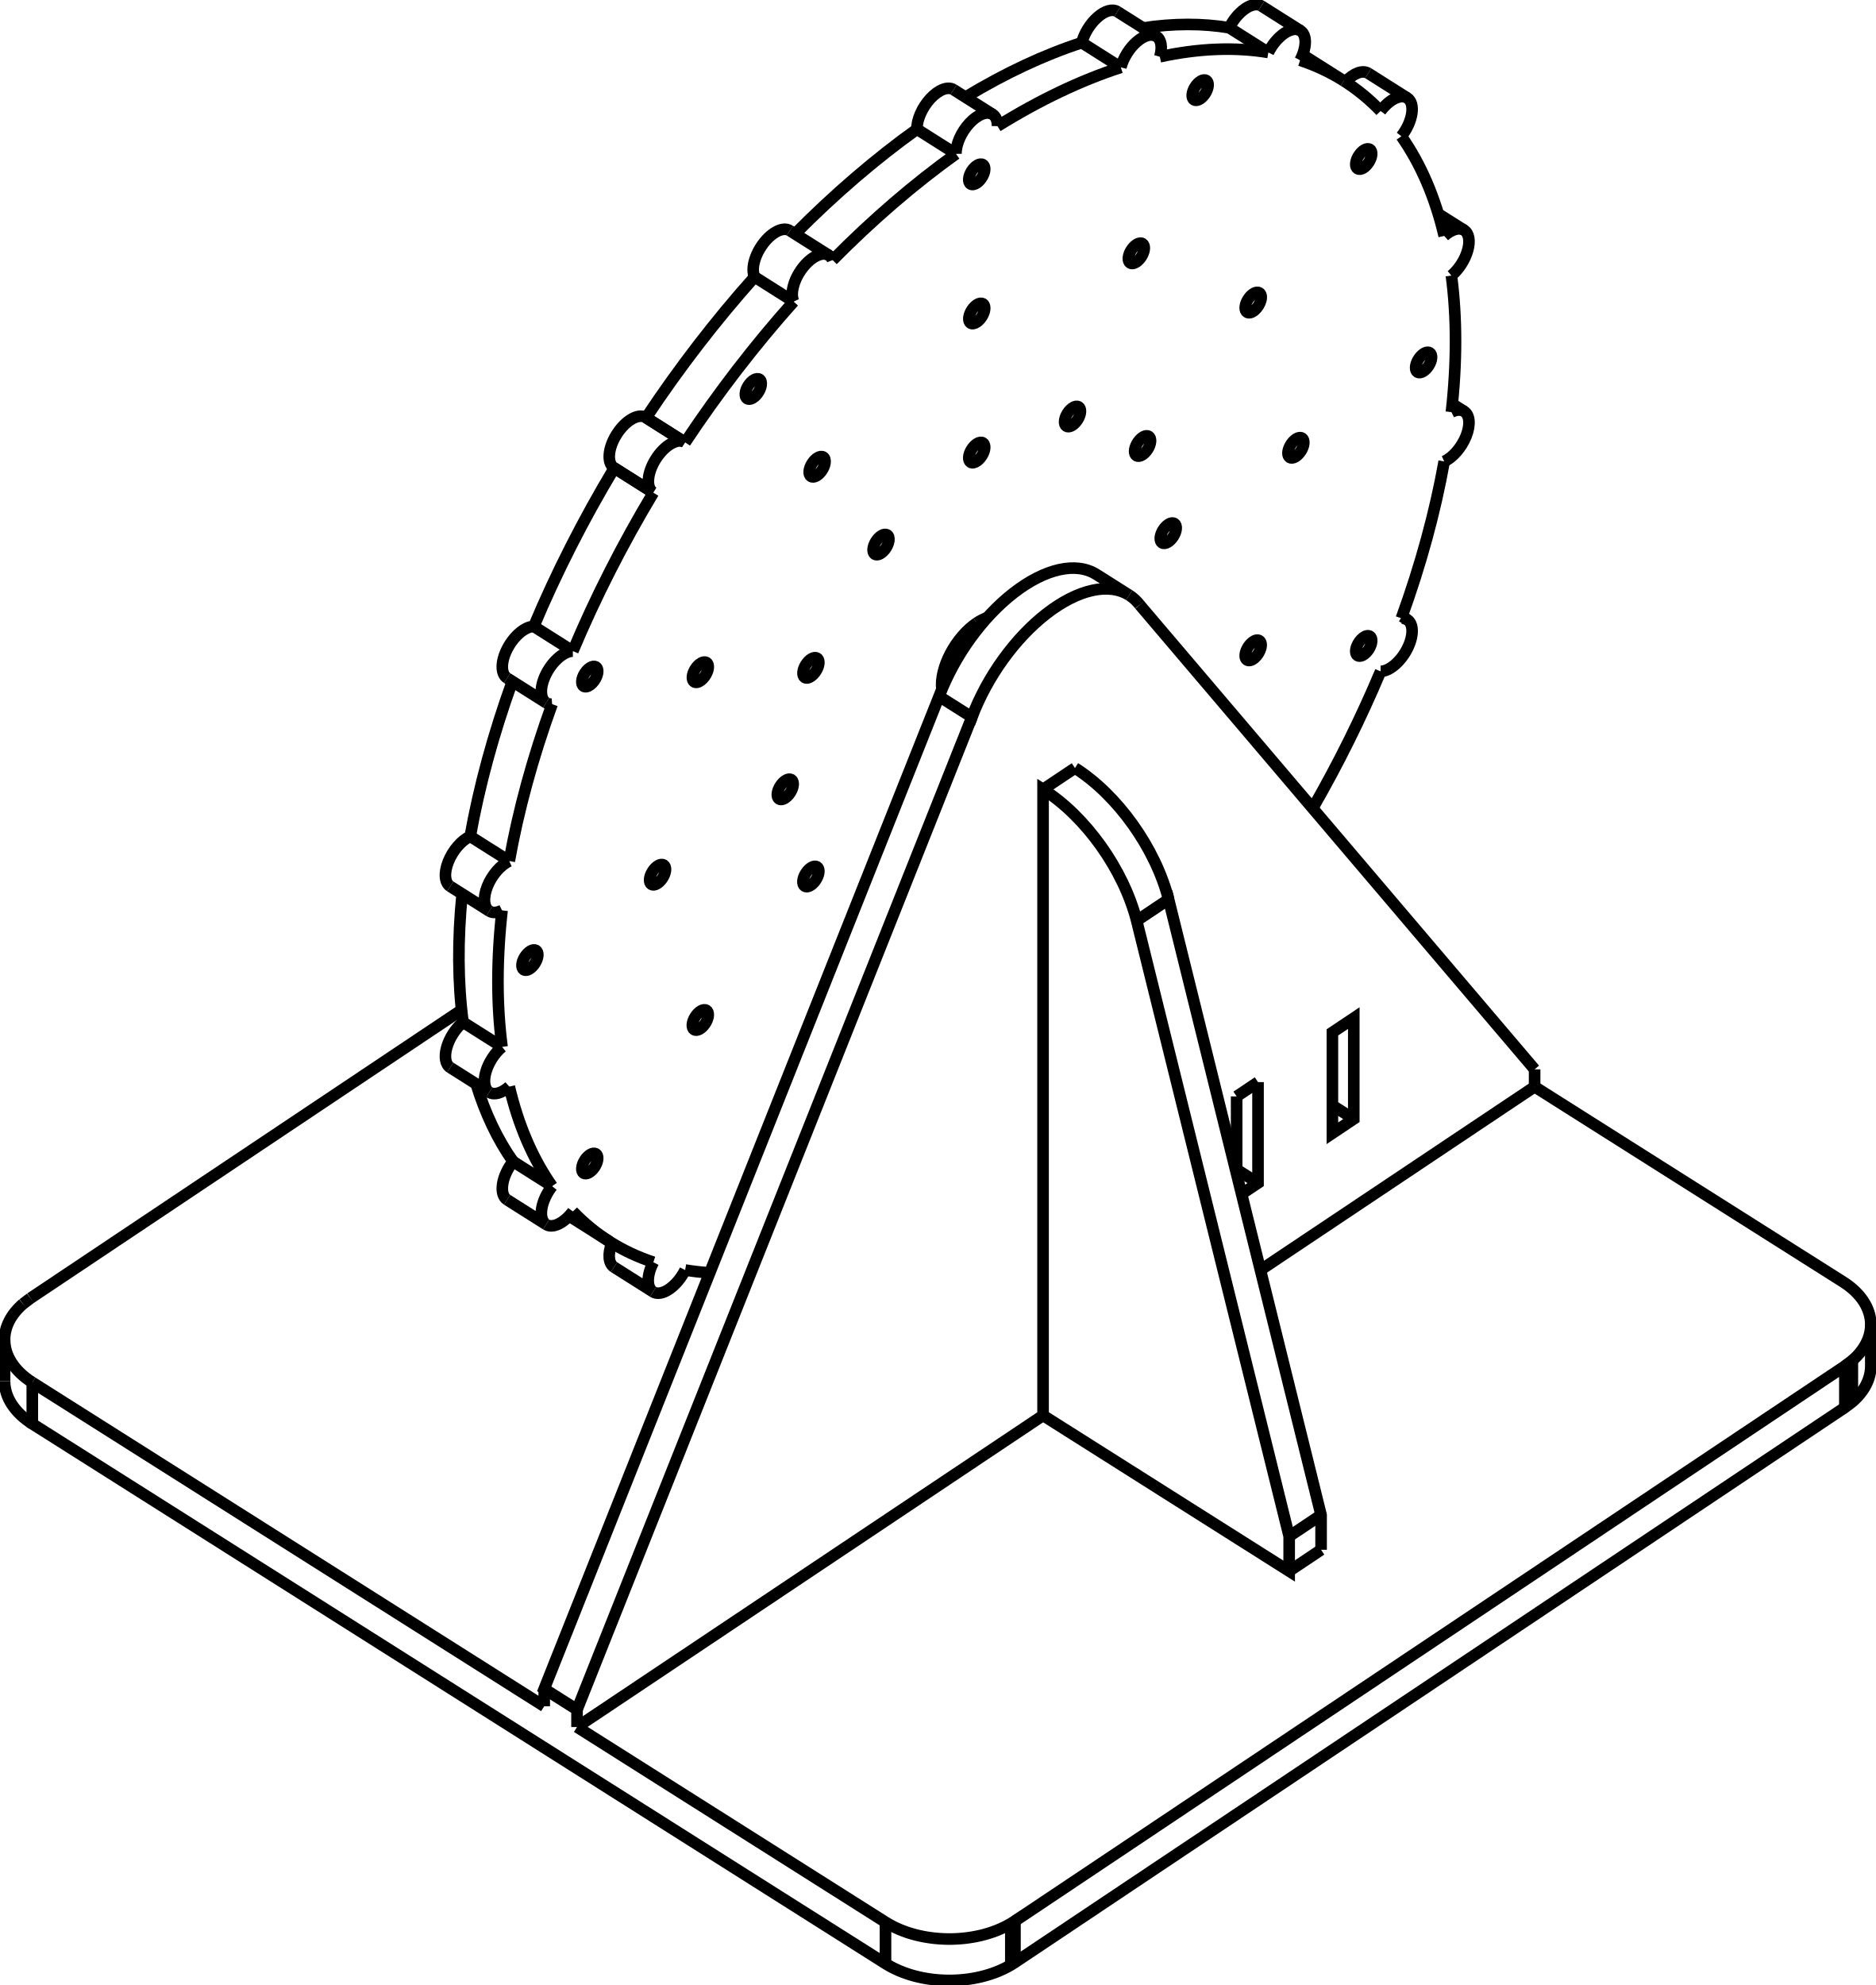
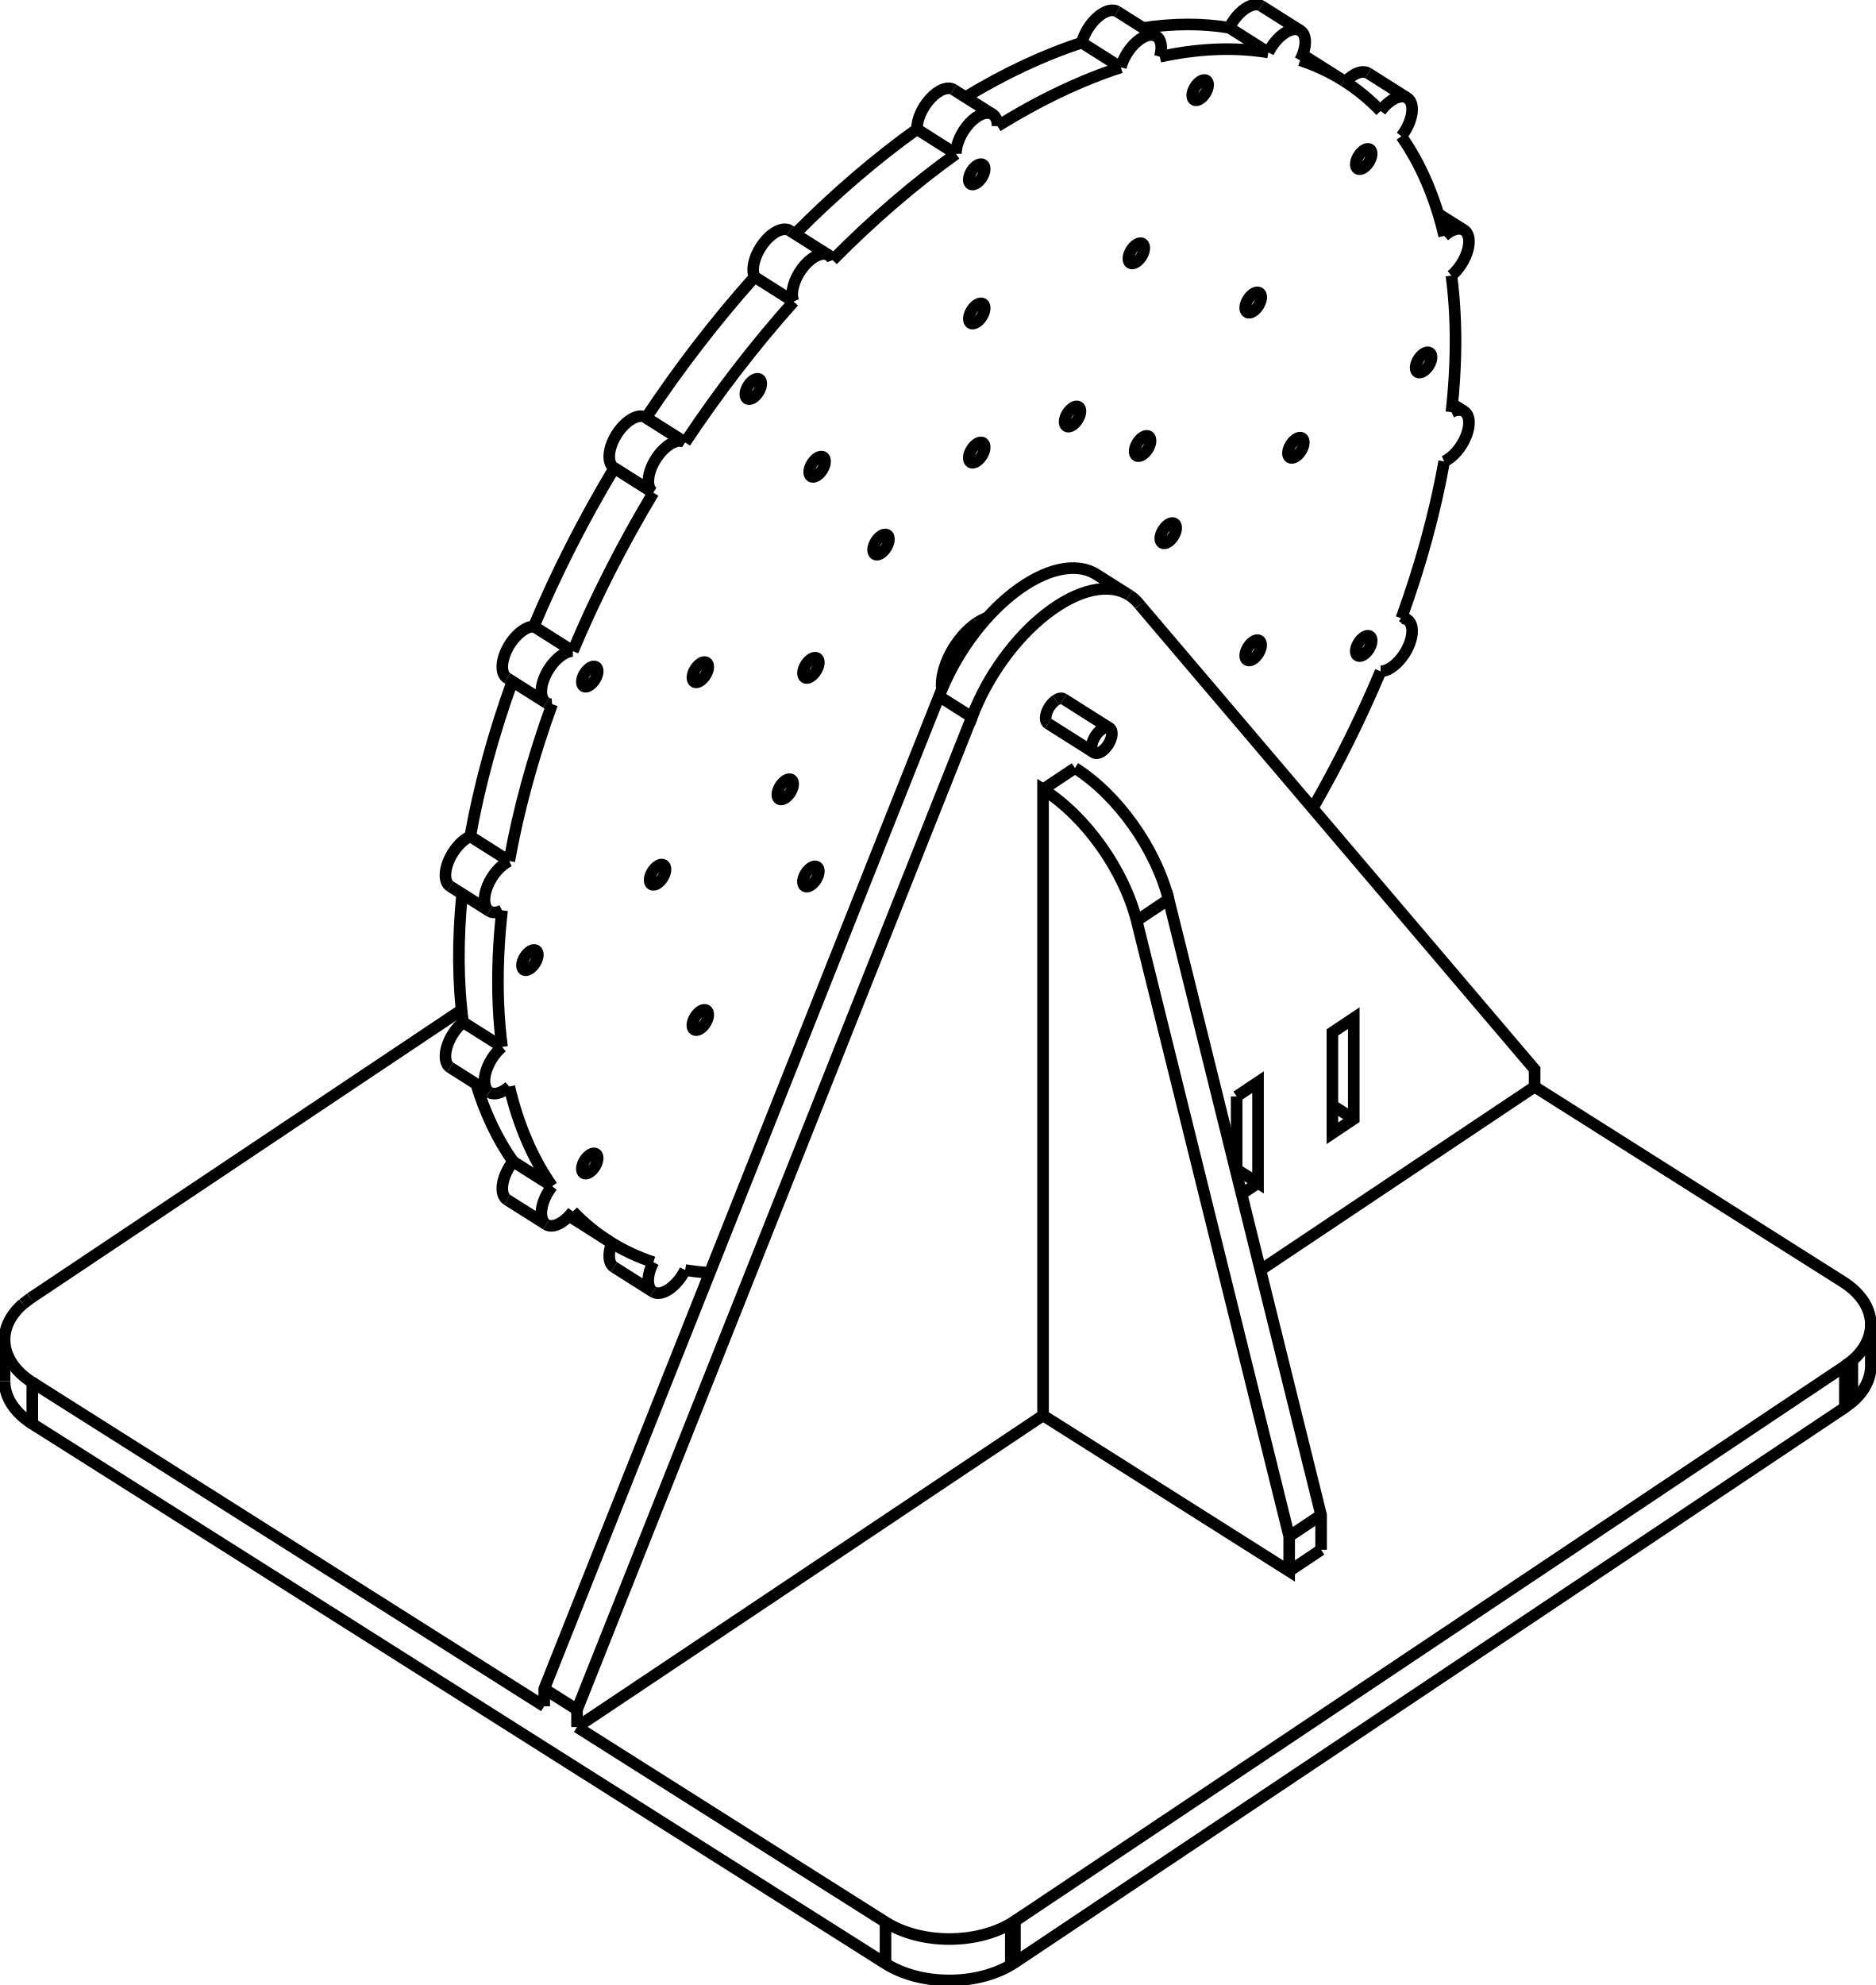
<svg xmlns="http://www.w3.org/2000/svg" version="1.1" viewBox="-204.83 -160.092 409.66 433.557" fill="none" stroke="black" stroke-width="0.6%" vector-effect="non-scaling-stroke">
-   <path d="M -197.775 141.85 L -197.775 150.89 L -11.4 268.783 A 20 13.006 180 0 0 15.977 269.096 L 16.881 268.528 L 198.167 147.325 L 199.801 146.085 A 20 13.006 180 0 0 203.83 138.257 L 203.83 129.217 A 20 13.006 180 0 0 197.775 119.893 L 130.394 77.27" />
+   <path d="M -85.95 212.585 L -85.95 208.787 L 0.307 -7.996 A 30 15.89 122.316 0 1 34.675 -34.625 L 41.843 -30.091 A 30 15.89 302.316 0 0 7.476 -3.462 L 0.307 -7.996" />
+   <path d="M -199.801 124.698 A 20 13.006 180 0 0 -203.83 132.526 A 20 13.006 180 0 0 -197.775 141.85 L -197.775 150.89 L -11.4 268.783 A 20 13.006 180 0 0 15.977 269.096 L 16.881 268.528 L 198.167 147.325 L 199.801 146.085 A 20 13.006 180 0 0 203.83 138.257 L 203.83 129.217 A 20 13.006 180 0 0 197.775 119.893 L 130.394 77.27" />
+   <path d="M -198.167 123.458 L -199.801 124.698" />
+   <path d="M -104.003 60.502 L -198.167 123.458" />
+   <path d="M -197.775 141.85 L -85.95 212.585" />
  <path d="M -11.4 259.743 L -11.4 268.783" />
  <path d="M -78.782 217.12 L -11.4 259.743 A 20 13.006 180 0 0 15.977 260.056 L 16.881 259.488 L 16.881 268.528" />
-   <path d="M -78.782 217.12 L -78.782 213.321 L -85.95 208.787 L 0.307 -7.996 A 30 15.89 122.316 0 1 34.675 -34.625 L 41.843 -30.091 A 30 15.89 302.316 0 0 7.476 -3.462 L 0.307 -7.996" />
-   <path d="M -85.95 212.585 L -85.95 208.787" />
-   <path d="M -197.775 141.85 L -85.95 212.585" />
-   <path d="M -199.801 124.698 A 20 13.006 180 0 0 -203.83 132.526 A 20 13.006 180 0 0 -197.775 141.85" />
+   <path d="M -78.782 217.12 L -78.782 213.321 L 7.476 -3.462" />
+   <path d="M -78.782 213.321 L -85.95 208.787" />
+   <path d="M 44.136 -27.972 A 30 15.89 302.316 0 0 41.843 -30.091" />
+   <path d="M 44.136 -27.972 L 130.394 73.472 L 130.394 77.27" />
+   <path d="M 65.305 79.385 L 65.305 96.345" />
+   <path d="M 65.305 95.337 L 69.977 98.292 L 69.977 76.262 L 65.305 79.385" />
+   <path d="M 66.383 100.695 L 69.977 98.292" />
+   <path d="M 86.223 65.4 L 86.223 87.431 L 90.894 84.307 L 90.894 62.277 L 86.223 65.4 Z" />
+   <path d="M 86.223 81.352 L 90.894 84.307" />
  <path d="M -203.83 141.566 A 20 13.006 180 0 0 -197.775 150.89" />
  <path d="M 15.977 260.056 L 15.977 269.096" />
-   <path d="M -198.167 123.458 L -199.801 124.698" />
-   <path d="M -104.003 60.502 L -198.167 123.458" />
  <path d="M -78.782 217.12 L 23.017 149.06 L 76.779 183.067 L 76.779 175.471 L 43.469 41.005 A 30 16.336 56.234 0 0 23.017 12.32 L 23.017 149.06" />
  <path d="M 83.751 178.406 L 76.779 183.067" />
  <path d="M 70.499 117.314 L 130.394 77.27" />
  <path d="M 199.801 137.045 A 20 13.006 180 0 0 203.83 129.217" />
  <path d="M 198.167 138.285 L 199.801 137.045 L 199.801 146.085" />
  <path d="M 16.881 259.488 L 198.167 138.285 L 198.167 147.325" />
-   <path d="M 130.394 73.472 L 130.394 77.27" />
  <path d="M 29.989 7.659 L 23.017 12.32" />
-   <path d="M 44.136 -27.972 L 130.394 73.472" />
-   <path d="M 44.136 -27.972 A 30 15.89 302.316 0 0 41.843 -30.091" />
-   <path d="M -78.782 213.321 L 7.476 -3.462" />
-   <path d="M 65.305 79.385 L 65.305 96.345" />
-   <path d="M 69.977 76.262 L 65.305 79.385" />
-   <path d="M 66.383 100.695 L 69.977 98.292 L 69.977 76.262" />
-   <path d="M 86.223 65.4 L 86.223 87.431 L 90.894 84.307 L 90.894 62.277 L 86.223 65.4 Z" />
+   <path d="M 25.806 -7.149 A 3.175 1.682 122.316 0 1 27.503 -7.421" />
+   <path d="M 24.108 -2.054 A 3.175 1.682 122.316 0 1 25.806 -7.149" />
  <path d="M 83.751 170.809 L 76.779 175.471" />
  <path d="M 83.751 178.406 L 83.751 170.809 L 50.442 36.343 L 43.469 41.005" />
  <path d="M 50.442 36.343 A 30 16.336 56.234 0 0 29.989 7.659" />
-   <path d="M 65.305 95.337 L 69.977 98.292" />
-   <path d="M 86.223 81.352 L 90.894 84.307" />
+   <path d="M 35.841 -0.801 A 3.175 1.682 122.316 0 1 37.539 -1.073 A 3.175 1.682 122.316 0 1 34.144 4.294 A 3.175 1.682 122.316 0 1 35.841 -0.801 Z" />
  <path d="M -70.703 116.669 A 6.5 3.443 122.316 0 1 -71.179 111.4" />
  <path d="M -80.188 105.706 A 150 79.451 122.316 0 1 -80.519 105.494" />
  <path d="M -94.05 101.963 A 6.5 3.443 122.316 0 1 -92.756 93.599 A 150 79.451 122.316 0 1 -100.819 76.659" />
  <path d="M -106.474 73.081 A 6.5 3.443 122.316 0 1 -103.689 63.169 A 150 79.451 122.316 0 1 -103.879 35.148" />
  <path d="M -106.474 33.507 A 6.5 3.443 122.316 0 1 -102.115 22.58 A 150 79.451 122.316 0 1 -92.911 -11.265" />
  <path d="M -94.05 -11.986 A 6.5 3.443 122.316 0 1 -88.225 -23.273 A 150 79.451 122.316 0 1 -70.636 -57.87" />
  <path d="M -70.636 -57.871 A 6.5 3.443 122.316 0 1 -70.703 -57.912 A 6.5 3.443 122.316 0 1 -63.753 -68.898 A 6.5 3.443 122.316 0 1 -63.694 -68.859 L -55.284 -63.539" />
  <path d="M -63.693 -68.86 A 150 79.451 122.316 0 1 -39.995 -99.61 L -31.465 -94.214" />
  <path d="M -39.995 -99.61 A 6.5 3.443 122.316 0 1 -32.296 -109.716" />
  <path d="M -31.163 -109 A 150 79.451 122.316 0 1 -4.531 -131.874 L 3.999 -126.478" />
  <path d="M -4.531 -131.874 A 6.5 3.443 122.316 0 1 3.475 -140.504" />
  <path d="M 6.058 -138.87 A 150 79.451 122.316 0 1 31.48 -150.773 L 40.01 -145.377" />
  <path d="M 31.48 -150.773 A 6.5 3.443 122.316 0 1 39.246 -157.548" />
  <path d="M 44.87 -153.99 A 150 79.451 122.316 0 1 63.694 -154.027 L 72.224 -148.631" />
  <path d="M 63.694 -154.027 A 6.5 3.443 122.316 0 1 70.703 -158.791" />
  <path d="M 79.71 -148.126 A 150 79.451 122.316 0 1 80.188 -147.828" />
  <path d="M 89.049 -142.221 A 6.5 3.443 122.316 0 1 94.05 -144.086" />
-   <path d="M 1.327 -13.718 A 11 5.826 302.316 0 0 7.204 -23.009" />
+   <path d="M 1.327 -13.718 A 11 5.826 302.316 0 0 3.017 -15.396" />
+   <path d="M 6.412 -20.762 A 11 5.826 302.316 0 0 7.204 -23.009" />
  <path d="M -49.792 117.915 A 150 79.451 122.316 0 1 -55.163 117.3" />
  <path d="M -62.105 115.595 A 6.5 3.443 302.316 0 0 -62.172 122.065 L -70.703 116.669" />
  <path d="M -62.172 122.065 A 6.5 3.443 302.316 0 0 -55.163 117.3" />
  <path d="M -62.105 115.595 A 150 79.451 122.316 0 1 -71.658 111.102 L -80.188 105.706" />
  <path d="M -71.658 111.102 A 150 79.451 122.316 0 1 -79.695 104.516" />
  <path d="M -84.226 98.995 A 6.5 3.443 302.316 0 0 -85.52 107.359 L -94.05 101.963" />
  <path d="M -85.52 107.359 A 6.5 3.443 302.316 0 0 -79.695 104.516" />
  <path d="M -84.226 98.995 A 150 79.451 122.316 0 1 -93.585 77.237" />
  <path d="M -95.159 68.565 A 6.5 3.443 302.316 0 0 -97.943 78.477 L -106.474 73.081" />
  <path d="M -97.943 78.477 A 6.5 3.443 302.316 0 0 -93.585 77.237" />
  <path d="M -95.159 68.565 A 150 79.451 122.316 0 1 -95.159 38.752" />
  <path d="M -93.585 27.976 A 6.5 3.443 302.316 0 0 -97.943 38.903 L -106.474 33.507" />
  <path d="M -97.943 38.903 A 6.5 3.443 302.316 0 0 -95.159 38.752" />
  <path d="M -93.585 27.976 A 150 79.451 122.316 0 1 -84.226 -6.297" />
  <path d="M -79.695 -17.877 A 6.5 3.443 302.316 0 0 -85.52 -6.59 L -94.05 -11.986" />
  <path d="M -85.52 -6.59 A 6.5 3.443 302.316 0 0 -84.226 -6.297" />
  <path d="M -79.695 -17.877 A 150 79.451 122.316 0 1 -62.105 -52.475" />
  <path d="M -55.163 -63.463 A 6.5 3.443 302.316 0 0 -55.223 -63.502 L -63.753 -68.898" />
  <path d="M -55.223 -63.502 A 6.5 3.443 302.316 0 0 -62.172 -52.516 L -70.703 -57.912" />
  <path d="M -62.172 -52.516 A 6.5 3.443 302.316 0 0 -62.105 -52.475" />
  <path d="M -55.163 -63.463 A 150 79.451 122.316 0 1 -31.465 -94.214" />
  <path d="M -22.95 -103.284 A 6.5 3.443 302.316 0 0 -23.766 -104.32 L -32.296 -109.716" />
  <path d="M -23.766 -104.32 A 6.5 3.443 302.316 0 0 -31.465 -94.214" />
  <path d="M -22.95 -103.284 A 150 79.451 122.316 0 1 3.999 -126.478" />
  <path d="M 13.061 -132.537 A 6.5 3.443 302.316 0 0 12.005 -135.108 L 3.475 -140.504" />
  <path d="M 12.005 -135.108 A 6.5 3.443 302.316 0 0 3.999 -126.478" />
  <path d="M 13.061 -132.537 A 150 79.451 122.316 0 1 40.01 -145.377" />
  <path d="M 48.526 -147.694 A 6.5 3.443 302.316 0 0 47.776 -152.152 L 39.246 -157.548" />
  <path d="M 47.776 -152.152 A 6.5 3.443 302.316 0 0 40.01 -145.377" />
  <path d="M 48.526 -147.694 A 150 79.451 122.316 0 1 72.224 -148.631" />
  <path d="M 79.166 -146.926 A 6.5 3.443 302.316 0 0 79.233 -153.396 L 70.703 -158.791" />
  <path d="M 79.233 -153.396 A 6.5 3.443 302.316 0 0 72.224 -148.631" />
  <path d="M 79.166 -146.926 A 150 79.451 122.316 0 1 88.718 -142.433 L 80.188 -147.828" />
  <path d="M 88.718 -142.433 A 150 79.451 122.316 0 1 96.755 -135.847" />
  <path d="M 101.286 -130.326 A 6.5 3.443 302.316 0 0 102.581 -138.69 L 94.05 -144.086" />
  <path d="M 102.581 -138.69 A 6.5 3.443 302.316 0 0 96.755 -135.847" />
  <path d="M 101.286 -130.326 A 150 79.451 122.316 0 1 110.646 -108.567" />
  <path d="M 112.219 -99.896 A 6.5 3.443 302.316 0 0 115.004 -109.808 L 109.349 -113.385" />
  <path d="M 115.004 -109.808 A 6.5 3.443 302.316 0 0 110.646 -108.567" />
  <path d="M 112.219 -99.896 A 150 79.451 122.316 0 1 112.219 -70.082" />
  <path d="M 110.646 -59.307 A 6.5 3.443 302.316 0 0 115.004 -70.234 L 112.409 -71.875" />
  <path d="M 115.004 -70.234 A 6.5 3.443 302.316 0 0 112.219 -70.082" />
  <path d="M 110.646 -59.307 A 150 79.451 122.316 0 1 101.286 -25.034" />
  <path d="M 96.755 -13.454 A 6.5 3.443 302.316 0 0 102.581 -24.74 L 101.441 -25.461" />
  <path d="M 102.581 -24.74 A 6.5 3.443 302.316 0 0 101.286 -25.034" />
  <path d="M 96.755 -13.454 A 150 79.451 122.316 0 1 81.916 16.46" />
  <path d="M -74.497 92.072 A 2.5 1.324 122.316 0 1 -77.344 96.143 A 2.5 1.324 122.316 0 1 -74.671 91.918 A 2.5 1.324 122.316 0 1 -74.497 92.072 Z" />
  <path d="M -50.344 60.73 A 2.5 1.324 122.316 0 1 -53.19 64.802 A 2.5 1.324 122.316 0 1 -50.517 60.576 A 2.5 1.324 122.316 0 1 -50.344 60.73 Z" />
  <path d="M -26.19 29.388 A 2.5 1.324 122.316 0 1 -29.037 33.46 A 2.5 1.324 122.316 0 1 -26.364 29.234 A 2.5 1.324 122.316 0 1 -26.19 29.388 Z" />
  <path d="M -87.342 48.432 A 2.5 1.324 122.316 0 1 -90.422 51.71 A 2.5 1.324 122.316 0 1 -87.749 47.485 A 2.5 1.324 122.316 0 1 -87.342 48.432 Z" />
  <path d="M -74.497 -12.382 A 2.5 1.324 122.316 0 1 -77.344 -10.21 A 2.5 1.324 122.316 0 1 -74.671 -14.435 A 2.5 1.324 122.316 0 1 -74.497 -12.382 Z" />
  <path d="M -59.452 29.786 A 2.5 1.324 122.316 0 1 -62.531 33.064 A 2.5 1.324 122.316 0 1 -59.859 28.838 A 2.5 1.324 122.316 0 1 -59.452 29.786 Z" />
  <path d="M -50.344 -13.337 A 2.5 1.324 122.316 0 1 -53.19 -11.165 A 2.5 1.324 122.316 0 1 -50.517 -15.39 A 2.5 1.324 122.316 0 1 -50.344 -13.337 Z" />
  <path d="M -31.562 11.139 A 2.5 1.324 122.316 0 1 -34.641 14.417 A 2.5 1.324 122.316 0 1 -31.968 10.192 A 2.5 1.324 122.316 0 1 -31.562 11.139 Z" />
  <path d="M -26.19 -14.292 A 2.5 1.324 122.316 0 1 -29.037 -12.12 A 2.5 1.324 122.316 0 1 -26.364 -16.345 A 2.5 1.324 122.316 0 1 -26.19 -14.292 Z" />
  <path d="M -11.516 -40.092 A 2.5 1.324 122.316 0 1 -13.724 -39.041 A 2.5 1.324 122.316 0 1 -11.051 -43.266 A 2.5 1.324 122.316 0 1 -11.516 -40.092 Z" />
  <path d="M -25.461 -57.084 A 2.5 1.324 122.316 0 1 -27.669 -56.033 A 2.5 1.324 122.316 0 1 -24.996 -60.259 A 2.5 1.324 122.316 0 1 -25.461 -57.084 Z" />
  <path d="M -39.406 -74.076 A 2.5 1.324 122.316 0 1 -41.614 -73.025 A 2.5 1.324 122.316 0 1 -38.941 -77.251 A 2.5 1.324 122.316 0 1 -39.406 -74.076 Z" />
  <path d="M 67.404 -17.993 A 2.5 1.324 122.316 0 1 70.25 -20.166 A 2.5 1.324 122.316 1 1 67.578 -15.94 A 2.5 1.324 122.316 0 1 67.404 -17.993 Z" />
  <path d="M 91.558 -18.949 A 2.5 1.324 122.316 0 1 94.404 -21.121 A 2.5 1.324 122.316 1 1 91.731 -16.895 A 2.5 1.324 122.316 0 1 91.558 -18.949 Z" />
  <path d="M 104.402 -79.763 A 2.5 1.324 122.316 0 1 107.482 -83.041 A 2.5 1.324 122.316 0 1 104.809 -78.815 A 2.5 1.324 122.316 0 1 104.402 -79.763 Z" />
  <path d="M 8.53 -24.022 A 11 5.826 122.316 0 1 10.804 -25.166" />
  <path d="M 0.92 -9.54 A 11 5.826 122.316 0 1 8.53 -24.022" />
  <path d="M 8.53 -59.346 A 2.5 1.324 122.316 0 1 7.194 -59.132 A 2.5 1.324 122.316 0 1 9.867 -63.358 A 2.5 1.324 122.316 0 1 8.53 -59.346 Z" />
  <path d="M 28.576 -66.896 A 2.5 1.324 122.316 0 1 28.111 -67.011 A 2.5 1.324 122.316 0 1 30.784 -71.236 A 2.5 1.324 122.316 0 1 28.576 -66.896 Z" />
  <path d="M 43.251 -60.719 A 2.5 1.324 122.316 0 1 46.097 -64.791 A 2.5 1.324 122.316 1 1 43.424 -60.565 A 2.5 1.324 122.316 0 1 43.251 -60.719 Z" />
  <path d="M 48.622 -42.47 A 2.5 1.324 122.316 0 1 51.702 -45.748 A 2.5 1.324 122.316 0 1 49.029 -41.522 A 2.5 1.324 122.316 0 1 48.622 -42.47 Z" />
  <path d="M 8.53 -89.732 A 2.5 1.324 122.316 0 1 7.194 -89.519 A 2.5 1.324 122.316 0 1 9.867 -93.744 A 2.5 1.324 122.316 0 1 8.53 -89.732 Z" />
  <path d="M 8.53 -120.119 A 2.5 1.324 122.316 0 1 7.194 -119.905 A 2.5 1.324 122.316 0 1 9.867 -124.131 A 2.5 1.324 122.316 0 1 8.53 -120.119 Z" />
  <path d="M 42.521 -102.535 A 2.5 1.324 122.316 0 1 42.056 -102.649 A 2.5 1.324 122.316 0 1 44.729 -106.875 A 2.5 1.324 122.316 0 1 42.521 -102.535 Z" />
  <path d="M 56.466 -138.174 A 2.5 1.324 122.316 0 1 56.001 -138.288 A 2.5 1.324 122.316 0 1 58.674 -142.514 A 2.5 1.324 122.316 0 1 56.466 -138.174 Z" />
  <path d="M 76.512 -61.116 A 2.5 1.324 122.316 0 1 79.592 -64.394 A 2.5 1.324 122.316 0 1 76.919 -60.169 A 2.5 1.324 122.316 0 1 76.512 -61.116 Z" />
  <path d="M 67.404 -92.061 A 2.5 1.324 122.316 0 1 70.25 -96.132 A 2.5 1.324 122.316 1 1 67.578 -91.907 A 2.5 1.324 122.316 0 1 67.404 -92.061 Z" />
  <path d="M 91.558 -123.402 A 2.5 1.324 122.316 0 1 94.404 -127.474 A 2.5 1.324 122.316 1 1 91.731 -123.248 A 2.5 1.324 122.316 0 1 91.558 -123.402 Z" />
  <path d="M -92.756 93.599 L -84.226 98.995" />
  <path d="M -103.689 63.169 L -95.159 68.565" />
  <path d="M -102.115 22.58 L -93.585 27.976" />
  <path d="M -88.225 -23.273 L -79.695 -17.877" />
  <path d="M -70.636 -57.871 L -62.237 -52.559" />
+   <path d="M 6.981 -20.402 L 5.513 -21.331" />
+   <path d="M 3.586 -15.036 L 2.118 -15.964" />
  <path d="M -203.83 141.566 L -203.83 132.526" />
+   <path d="M 37.539 -1.073 L 27.503 -7.421" />
+   <path d="M 34.144 4.294 L 24.108 -2.054" />
</svg>
